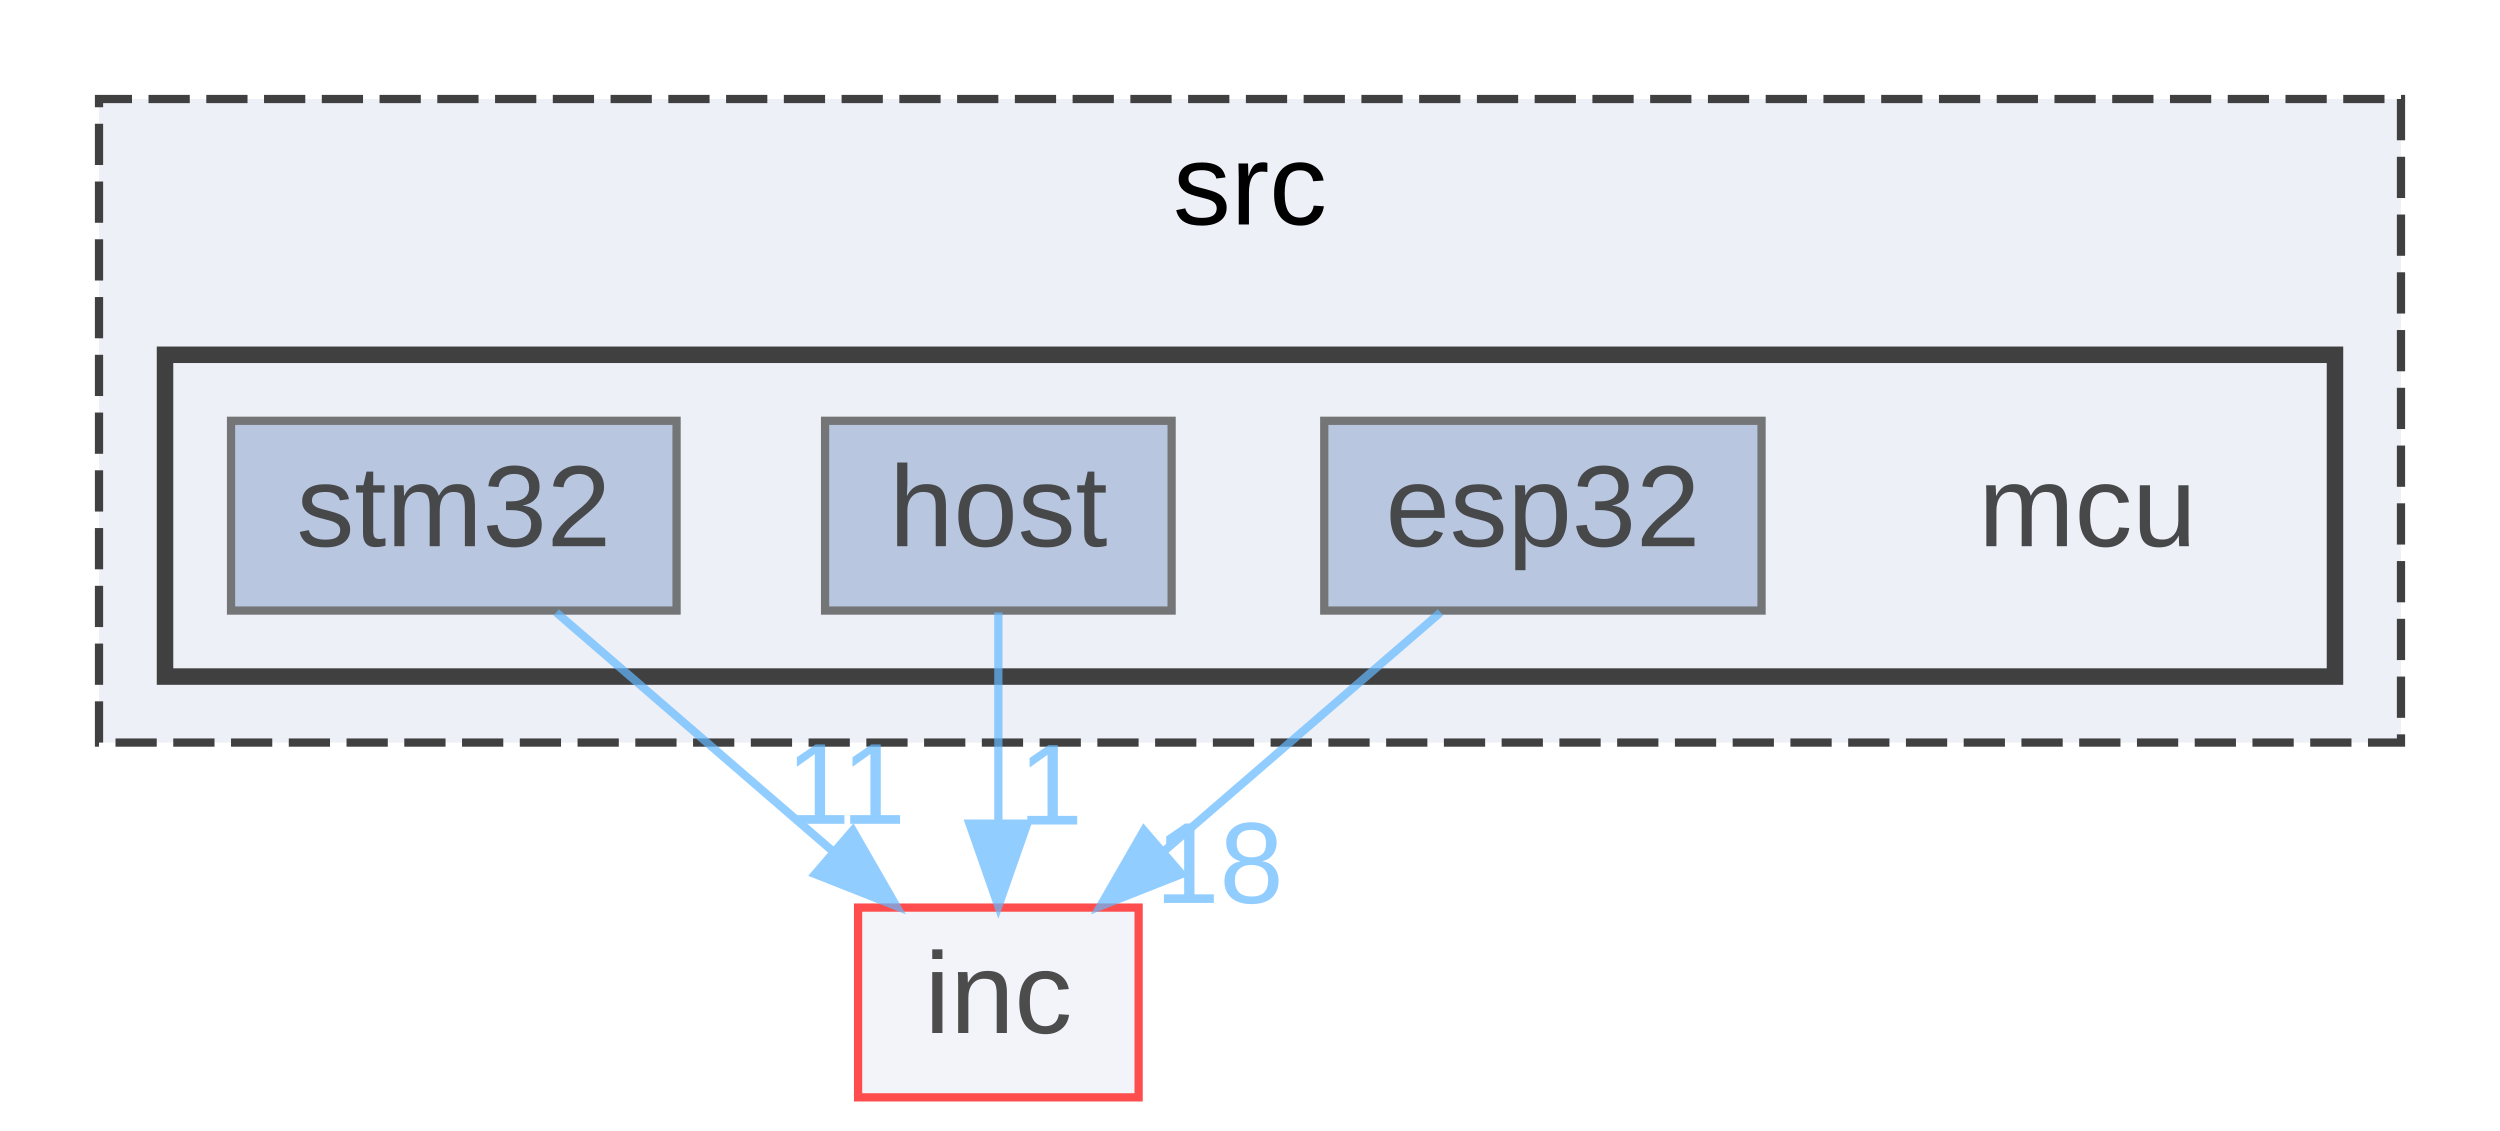
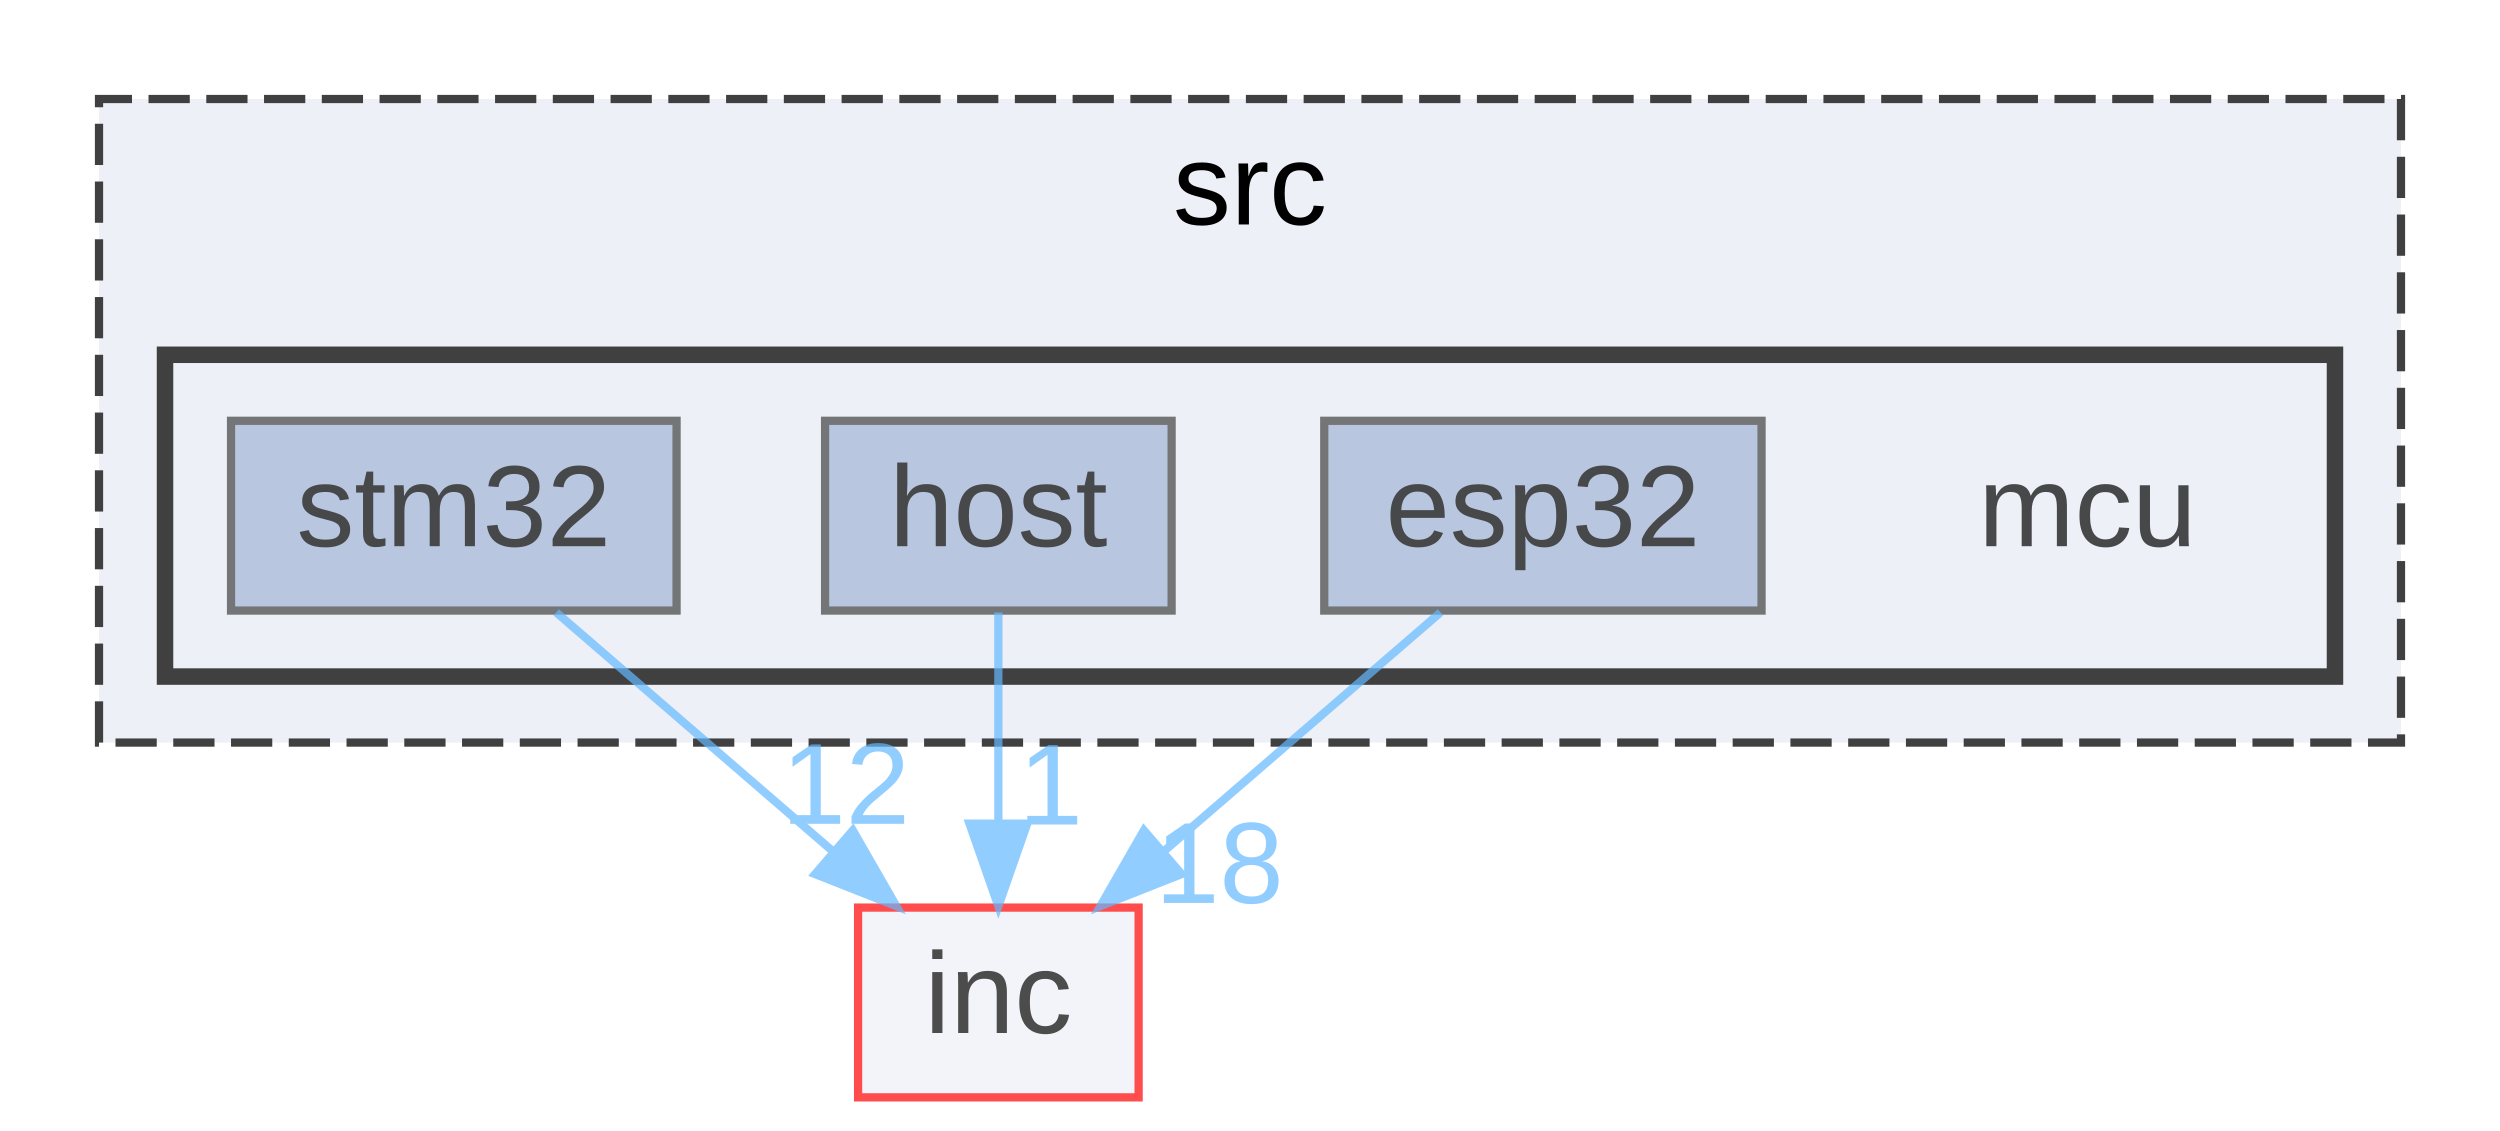
<svg xmlns="http://www.w3.org/2000/svg" xmlns:xlink="http://www.w3.org/1999/xlink" width="303pt" height="137pt" viewBox="0.00 0.00 303.00 137.00">
  <svg id="main" version="1.1" xml:space="preserve">
    <style type="text/css">
.node, .edge {opacity: 0.7;}
.node.selected, .edge.selected {opacity: 1;}
.edge:hover path { stroke: red; }
.edge:hover polygon { stroke: red; fill: red; }
</style>
    <svg id="graph" class="graph">
      <g id="graph0" class="graph" transform="scale(1 1) rotate(0) translate(4 133)">
        <g id="clust1" class="cluster">
          <g id="a_clust1">
            <a xlink:href="dir_68267d1309a1af8e8297ef4c3efbcdba.html" target="_top" xlink:title="src">
              <polygon fill="#edf0f7" stroke="#404040" stroke-dasharray="5,2" points="8,-43 8,-121 287,-121 287,-43 8,-43" />
              <text text-anchor="middle" x="147.5" y="-105.8" font-family="Arial" font-size="14.00">src</text>
            </a>
          </g>
        </g>
        <g id="clust2" class="cluster">
          <g id="a_clust2">
            <a xlink:href="dir_b24b7e6370455d61c0bb46dddfb27cce.html" target="_top">
              <polygon fill="#edf0f7" stroke="#404040" stroke-width="2" points="16,-51 16,-90 279,-90 279,-51 16,-51" />
            </a>
          </g>
        </g>
        <g id="node1" class="node">
          <text text-anchor="middle" x="249" y="-66.8" font-family="Arial" font-size="14.00">mcu</text>
        </g>
        <g id="node2" class="node">
          <g id="a_node2">
            <a xlink:href="dir_49c313528b2c1d8a65741cac94b1b5e3.html" target="_top" xlink:title="esp32">
              <polygon fill="#a2b4d6" stroke="#404040" points="209.5,-82 156.5,-82 156.5,-59 209.5,-59 209.5,-82" />
              <text text-anchor="middle" x="183" y="-66.8" font-family="Arial" font-size="14.00">esp32</text>
            </a>
          </g>
        </g>
        <g id="node5" class="node">
          <g id="a_node5">
            <a xlink:href="dir_bfccd401955b95cf8c75461437045ac0.html" target="_top" xlink:title="inc">
              <polygon fill="#edf0f7" stroke="red" points="134,-23 100,-23 100,0 134,0 134,-23" />
              <text text-anchor="middle" x="117" y="-7.8" font-family="Arial" font-size="14.00">inc</text>
            </a>
          </g>
        </g>
        <g id="edge1" class="edge">
          <g id="a_edge1">
            <a xlink:href="dir_000003_000007.html" target="_top">
              <path fill="none" stroke="#63b8ff" d="M170.59,-58.78C161.18,-50.66 148.07,-39.33 137.17,-29.92" />
              <polygon fill="#63b8ff" stroke="#63b8ff" points="139.21,-27.06 129.36,-23.17 134.64,-32.36 139.21,-27.06" />
            </a>
          </g>
          <g id="a_edge1-headlabel">
            <a xlink:href="dir_000003_000007.html" target="_top" xlink:title="18">
              <text text-anchor="middle" x="143.79" y="-23.56" font-family="Arial" font-size="14.00" fill="#63b8ff">18</text>
            </a>
          </g>
        </g>
        <g id="node3" class="node">
          <g id="a_node3">
            <a xlink:href="dir_75d07078725870a0c52d5a6021abe04c.html" target="_top" xlink:title="host">
              <polygon fill="#a2b4d6" stroke="#404040" points="138,-82 96,-82 96,-59 138,-59 138,-82" />
              <text text-anchor="middle" x="117" y="-66.8" font-family="Arial" font-size="14.00">host</text>
            </a>
          </g>
        </g>
        <g id="edge2" class="edge">
          <g id="a_edge2">
            <a xlink:href="dir_000006_000007.html" target="_top">
              <path fill="none" stroke="#63b8ff" d="M117,-58.78C117,-51.61 117,-41.95 117,-33.31" />
              <polygon fill="#63b8ff" stroke="#63b8ff" points="120.5,-33.17 117,-23.17 113.5,-33.17 120.5,-33.17" />
            </a>
          </g>
          <g id="a_edge2-headlabel">
            <a xlink:href="dir_000006_000007.html" target="_top" xlink:title="1">
              <text text-anchor="middle" x="123.34" y="-33.07" font-family="Arial" font-size="14.00" fill="#63b8ff">1</text>
            </a>
          </g>
        </g>
        <g id="node4" class="node">
          <g id="a_node4">
            <a xlink:href="dir_2439258af62f2a0b124d92d73f41c942.html" target="_top" xlink:title="stm32">
              <polygon fill="#a2b4d6" stroke="#404040" points="78,-82 24,-82 24,-59 78,-59 78,-82" />
              <text text-anchor="middle" x="51" y="-66.8" font-family="Arial" font-size="14.00">stm32</text>
            </a>
          </g>
        </g>
        <g id="edge3" class="edge">
          <g id="a_edge3">
            <a xlink:href="dir_000013_000007.html" target="_top">
              <path fill="none" stroke="#63b8ff" d="M63.41,-58.78C72.82,-50.66 85.93,-39.33 96.83,-29.92" />
              <polygon fill="#63b8ff" stroke="#63b8ff" points="99.36,-32.36 104.64,-23.17 94.79,-27.06 99.36,-32.36" />
            </a>
          </g>
          <g id="a_edge3-headlabel">
-             <a xlink:href="dir_000013_000007.html" target="_top" xlink:title="11">
-               <text text-anchor="middle" x="98.5" y="-33.16" font-family="Arial" font-size="14.00" fill="#63b8ff">11</text>
+             <a xlink:href="dir_000013_000007.html" target="_top" xlink:title="12">
+               <text text-anchor="middle" x="98.5" y="-33.16" font-family="Arial" font-size="14.00" fill="#63b8ff">12</text>
            </a>
          </g>
        </g>
      </g>
    </svg>
  </svg>
  <style type="text/css">

[data-mouse-over-selected='false'] { opacity: 0.7; }
[data-mouse-over-selected='true']  { opacity: 1.0; }

</style>
</svg>
